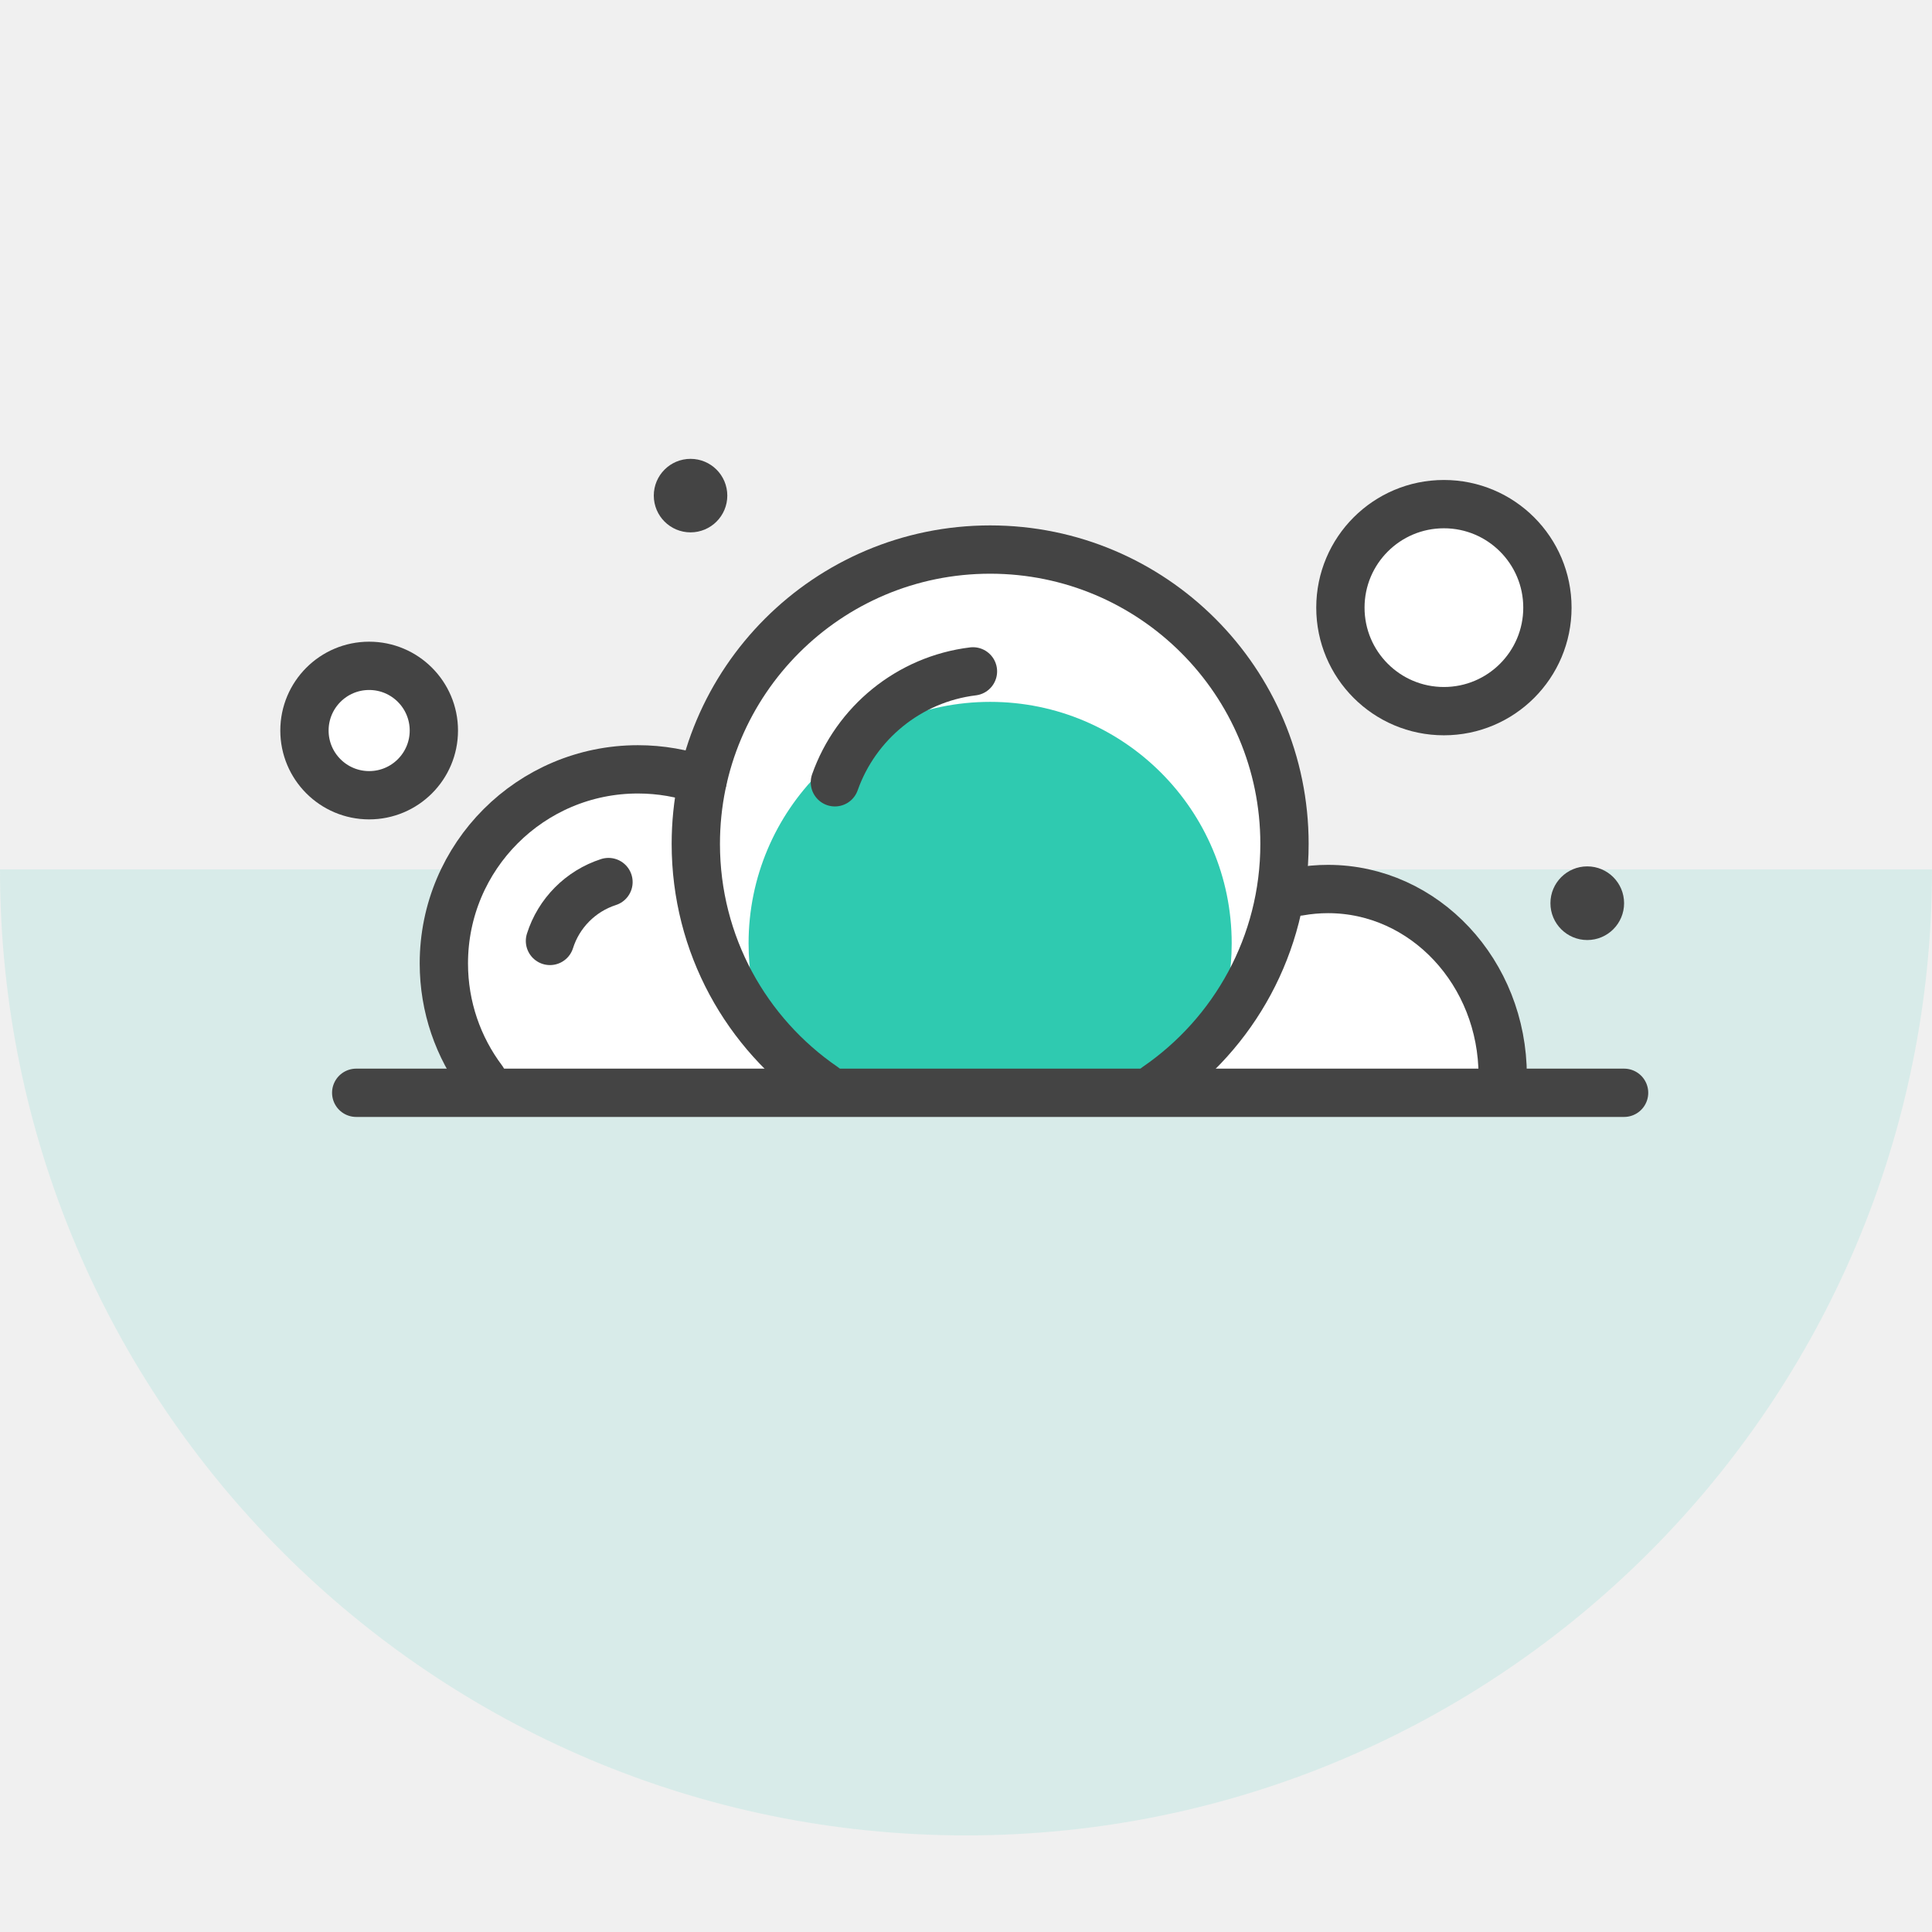
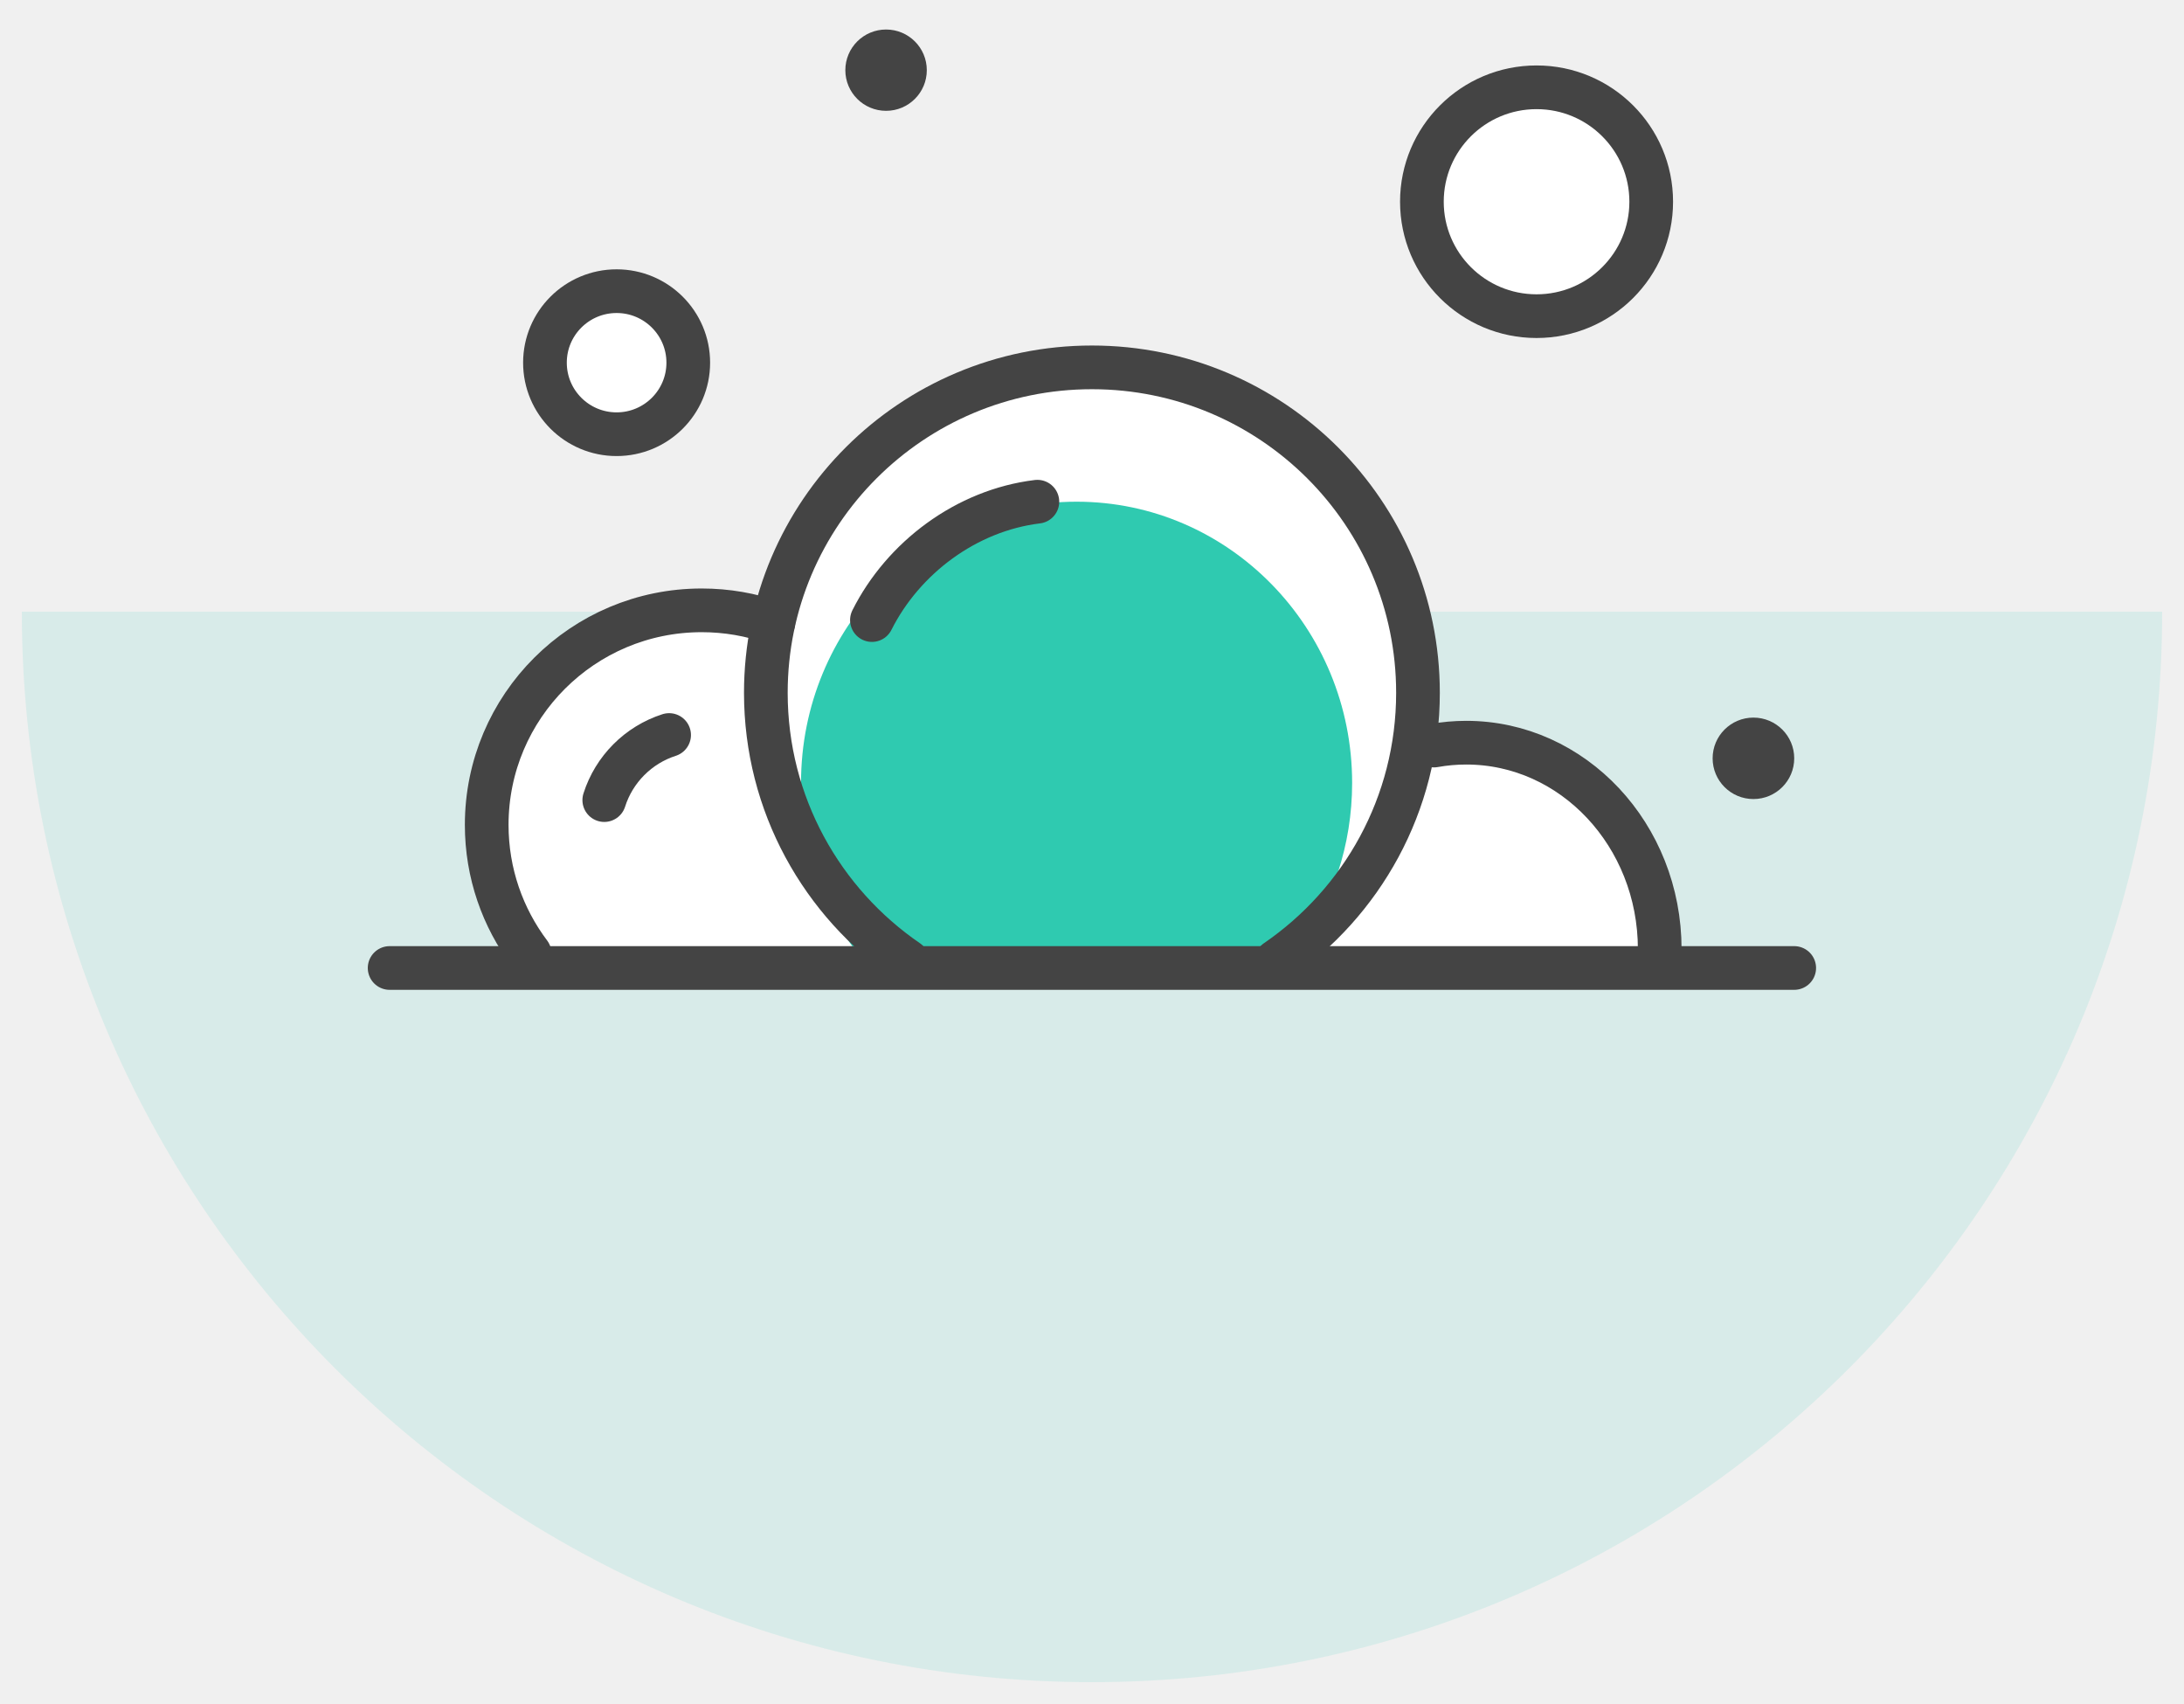
- <svg xmlns="http://www.w3.org/2000/svg" width="80" height="80" viewBox="0 0 80 80" fill="none">
-   <path opacity="0.6" d="M40 76C17.909 76 -7.8281e-07 58.091 -1.74846e-06 36L80 36C80 58.091 62.091 76 40 76Z" fill="#C8E8E4" />
-   <path fill-rule="evenodd" clip-rule="evenodd" d="M36.237 44.702L36.245 44.714H19.57C18.562 43.371 17.964 41.702 17.964 39.893C17.964 35.455 21.562 31.857 26 31.857C26.939 31.857 27.84 32.018 28.678 32.315L28.834 32.571C29.775 26.7 34.864 22.214 41 22.214C47.805 22.214 53.322 27.731 53.322 34.536C53.322 35.715 53.156 36.856 52.846 37.937L54.108 36.63C54.475 36.566 54.853 36.533 55.239 36.533C58.987 36.533 62.026 39.681 62.026 43.564C62.026 44.386 61.89 45.175 61.64 45.908H45.151L46.316 44.702H36.237Z" fill="white" />
-   <path fill-rule="evenodd" clip-rule="evenodd" d="M49.052 45C50.278 43.34 51.002 41.287 51.002 39.065C51.002 33.541 46.524 29.063 41 29.063C35.475 29.063 30.997 33.541 30.997 39.065C30.997 41.287 31.721 43.34 32.947 45H49.052Z" fill="#2FCAB0" />
-   <path d="M34.111 44.999C30.911 42.803 28.812 39.118 28.812 34.944C28.812 28.213 34.269 22.756 41 22.756C47.731 22.756 53.188 28.213 53.188 34.944C53.188 39.118 51.089 42.803 47.889 44.999" stroke="#444444" stroke-width="2" stroke-linecap="round" />
-   <circle cx="28.594" cy="20.522" r="1.522" fill="#444444" />
-   <path d="M29.093 32.314C28.255 32.018 27.354 31.857 26.415 31.857C21.977 31.857 18.379 35.455 18.379 39.893C18.379 41.702 18.977 43.371 19.985 44.714" stroke="#444444" stroke-width="2" stroke-linecap="round" />
-   <path d="M25.196 36.524C24.045 36.895 23.137 37.808 22.773 38.962" stroke="#444444" stroke-width="2" stroke-linecap="round" />
-   <path d="M62.224 44.547C62.224 40.275 58.986 36.812 54.992 36.812C54.581 36.812 54.178 36.849 53.786 36.919" stroke="#444444" stroke-width="2" stroke-linecap="round" />
-   <ellipse cx="59.789" cy="25.161" rx="4.286" ry="4.286" fill="white" stroke="#444444" stroke-width="2" />
-   <path d="M40.288 27.8C37.631 28.124 35.436 29.945 34.571 32.393" stroke="#444444" stroke-width="2" stroke-linecap="round" />
-   <ellipse cx="15.286" cy="30.25" rx="2.679" ry="2.679" fill="white" stroke="#444444" stroke-width="2" />
-   <circle cx="65.725" cy="37.4" r="1.525" fill="#444444" />
-   <path d="M14.75 45.25L67.25 45.25" stroke="#444444" stroke-width="2" stroke-linecap="round" />
+ <svg xmlns="http://www.w3.org/2000/svg" width="100" height="78" viewBox="0 0 100 78" fill="none">
+   <path opacity="0.6" d="M50 77C22.938 77 1 55.062 1 28L99 28C99 55.062 77.062 77 50 77Z" fill="#C8E8E4" />
+   <path fill-rule="evenodd" clip-rule="evenodd" d="M44.16 43.637L44.171 43.656H23.744C22.509 42.014 21.776 39.974 21.776 37.763C21.776 32.339 26.184 27.941 31.62 27.941C32.771 27.941 33.875 28.138 34.901 28.5L35.093 28.813C36.244 21.636 42.478 16.152 49.996 16.152C58.332 16.152 65.09 22.895 65.09 31.212C65.09 32.656 64.886 34.053 64.506 35.375L66.053 33.775C66.504 33.697 66.967 33.656 67.439 33.656C72.031 33.656 75.754 37.504 75.754 42.25C75.754 43.254 75.587 44.219 75.281 45.115H55.082L56.512 43.637H44.16Z" fill="white" />
+   <path fill-rule="evenodd" clip-rule="evenodd" d="M59.449 43.48C60.996 41.343 61.911 38.7 61.911 35.839C61.911 28.729 56.262 22.965 49.294 22.965C42.326 22.965 36.677 28.729 36.677 35.839C36.677 38.7 37.592 41.343 39.139 43.48H59.449Z" fill="#2FCAB0" />
+   <path d="M41.558 44.002C37.638 41.318 35.066 36.815 35.066 31.712C35.066 23.485 41.751 16.816 49.996 16.816C58.242 16.816 64.926 23.485 64.926 31.712C64.926 36.815 62.355 41.318 58.435 44.002" stroke="#444444" stroke-width="2" stroke-linecap="round" />
+   <ellipse cx="40.571" cy="3.212" rx="1.865" ry="1.861" fill="#444444" />
+   <path d="M35.41 28.496C34.384 28.134 33.28 27.938 32.129 27.938C26.692 27.938 22.285 32.335 22.285 37.759C22.285 39.97 23.017 42.01 24.253 43.652" stroke="#444444" stroke-width="2" stroke-linecap="round" />
+   <path d="M30.637 33.645C29.227 34.098 28.115 35.214 27.668 36.624" stroke="#444444" stroke-width="2" stroke-linecap="round" />
+   <path d="M75.995 43.449C75.995 38.228 72.029 33.996 67.136 33.996C66.633 33.996 66.139 34.041 65.659 34.127" stroke="#444444" stroke-width="2" stroke-linecap="round" />
+   <ellipse cx="70.355" cy="9.234" rx="5.25" ry="5.238" fill="white" stroke="#444444" stroke-width="2" />
+   <path d="M47.499 22.965C44.244 23.361 41.356 25.532 39.923 28.383" stroke="#444444" stroke-width="2" stroke-linecap="round" />
+   <ellipse cx="28.233" cy="16.602" rx="3.281" ry="3.274" fill="white" stroke="#444444" stroke-width="2" />
+   <ellipse cx="80.285" cy="34.712" rx="1.868" ry="1.864" fill="#444444" />
+   <path d="M17.84 44.309L82.153 44.309" stroke="#444444" stroke-width="2" stroke-linecap="round" />
</svg>
